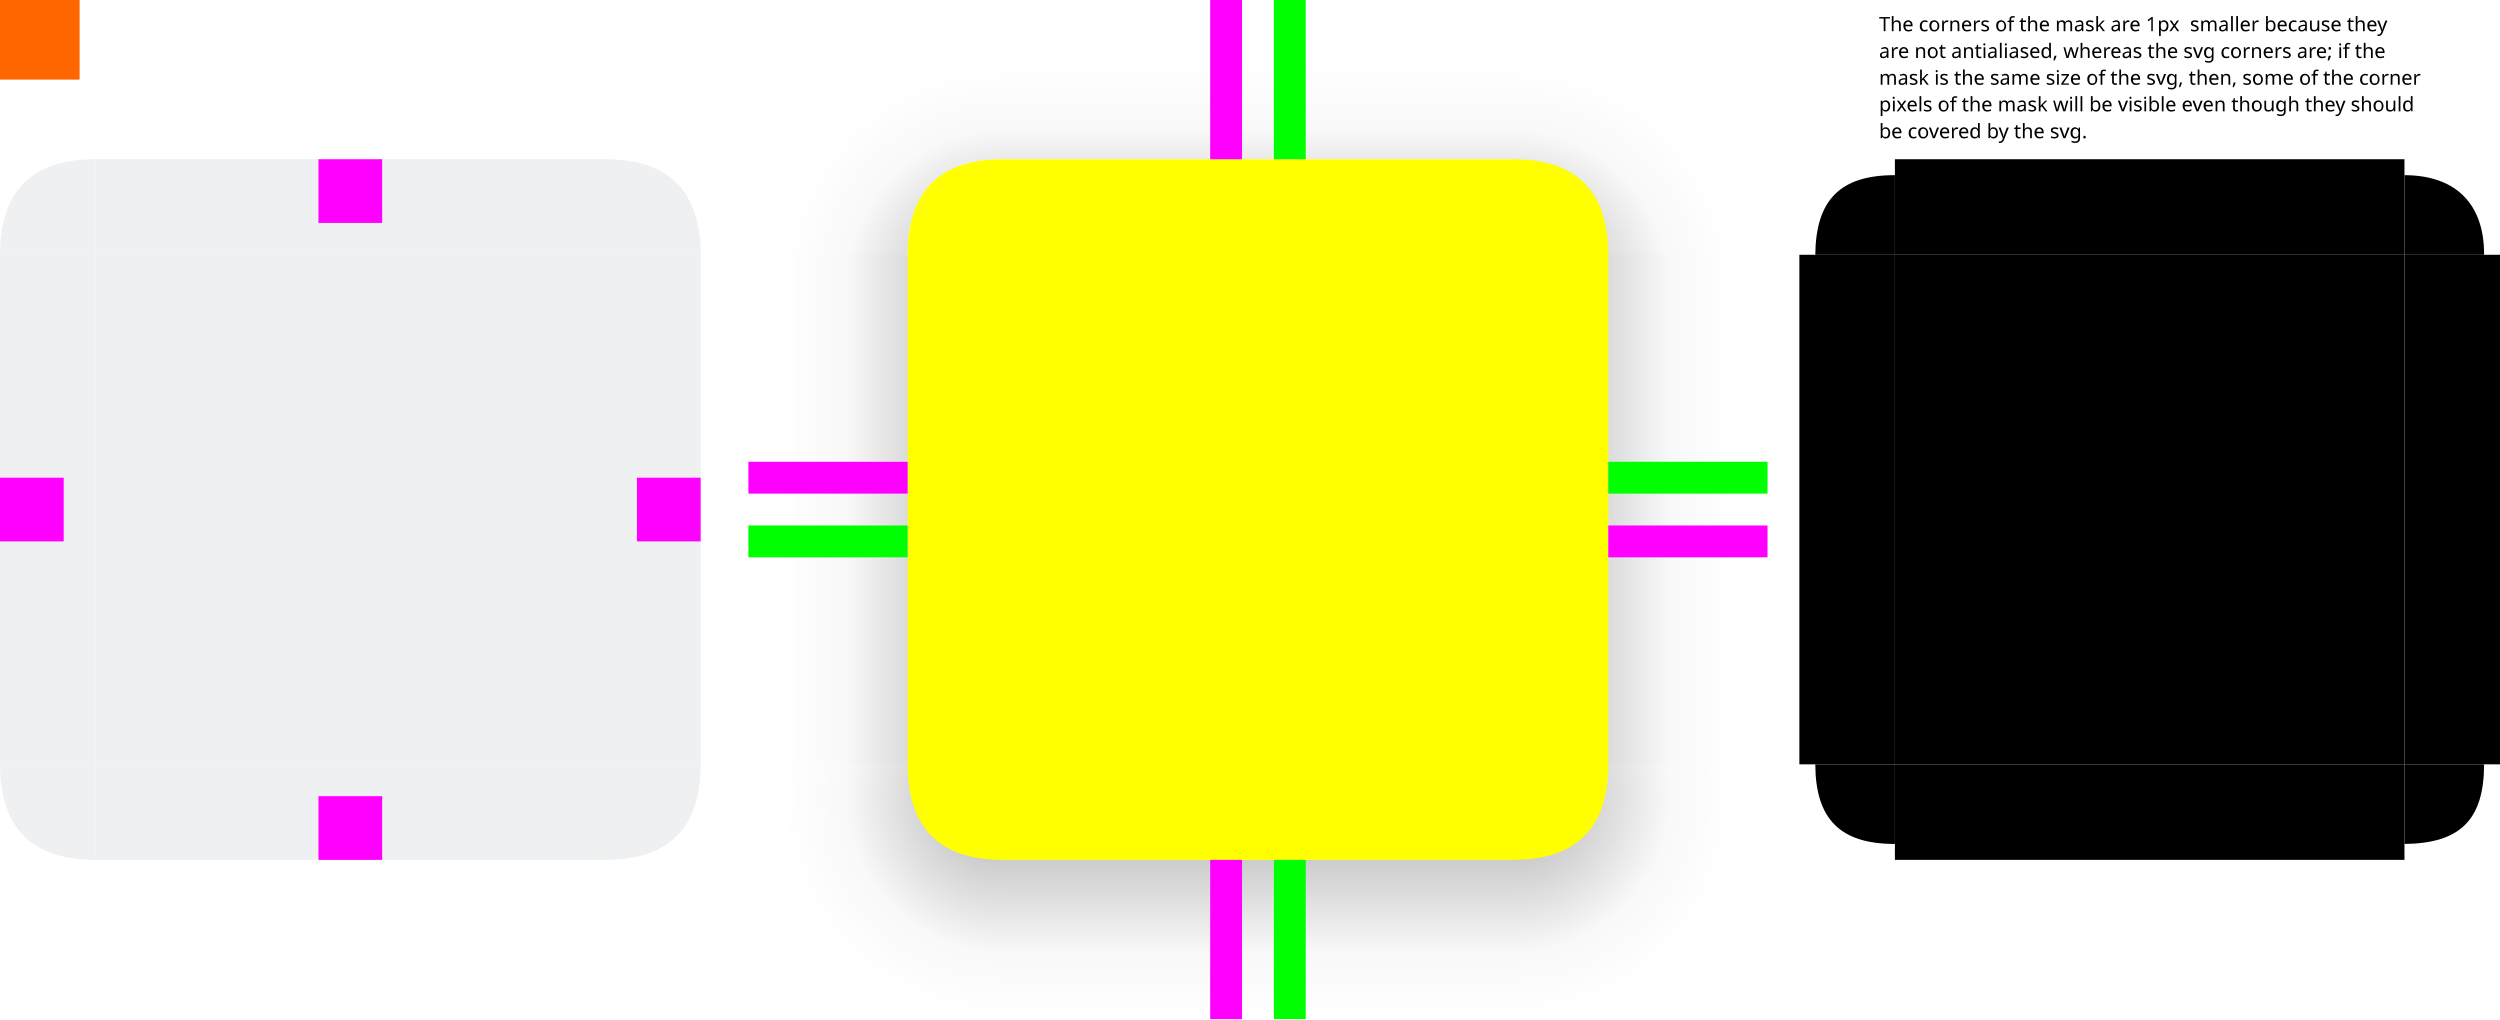
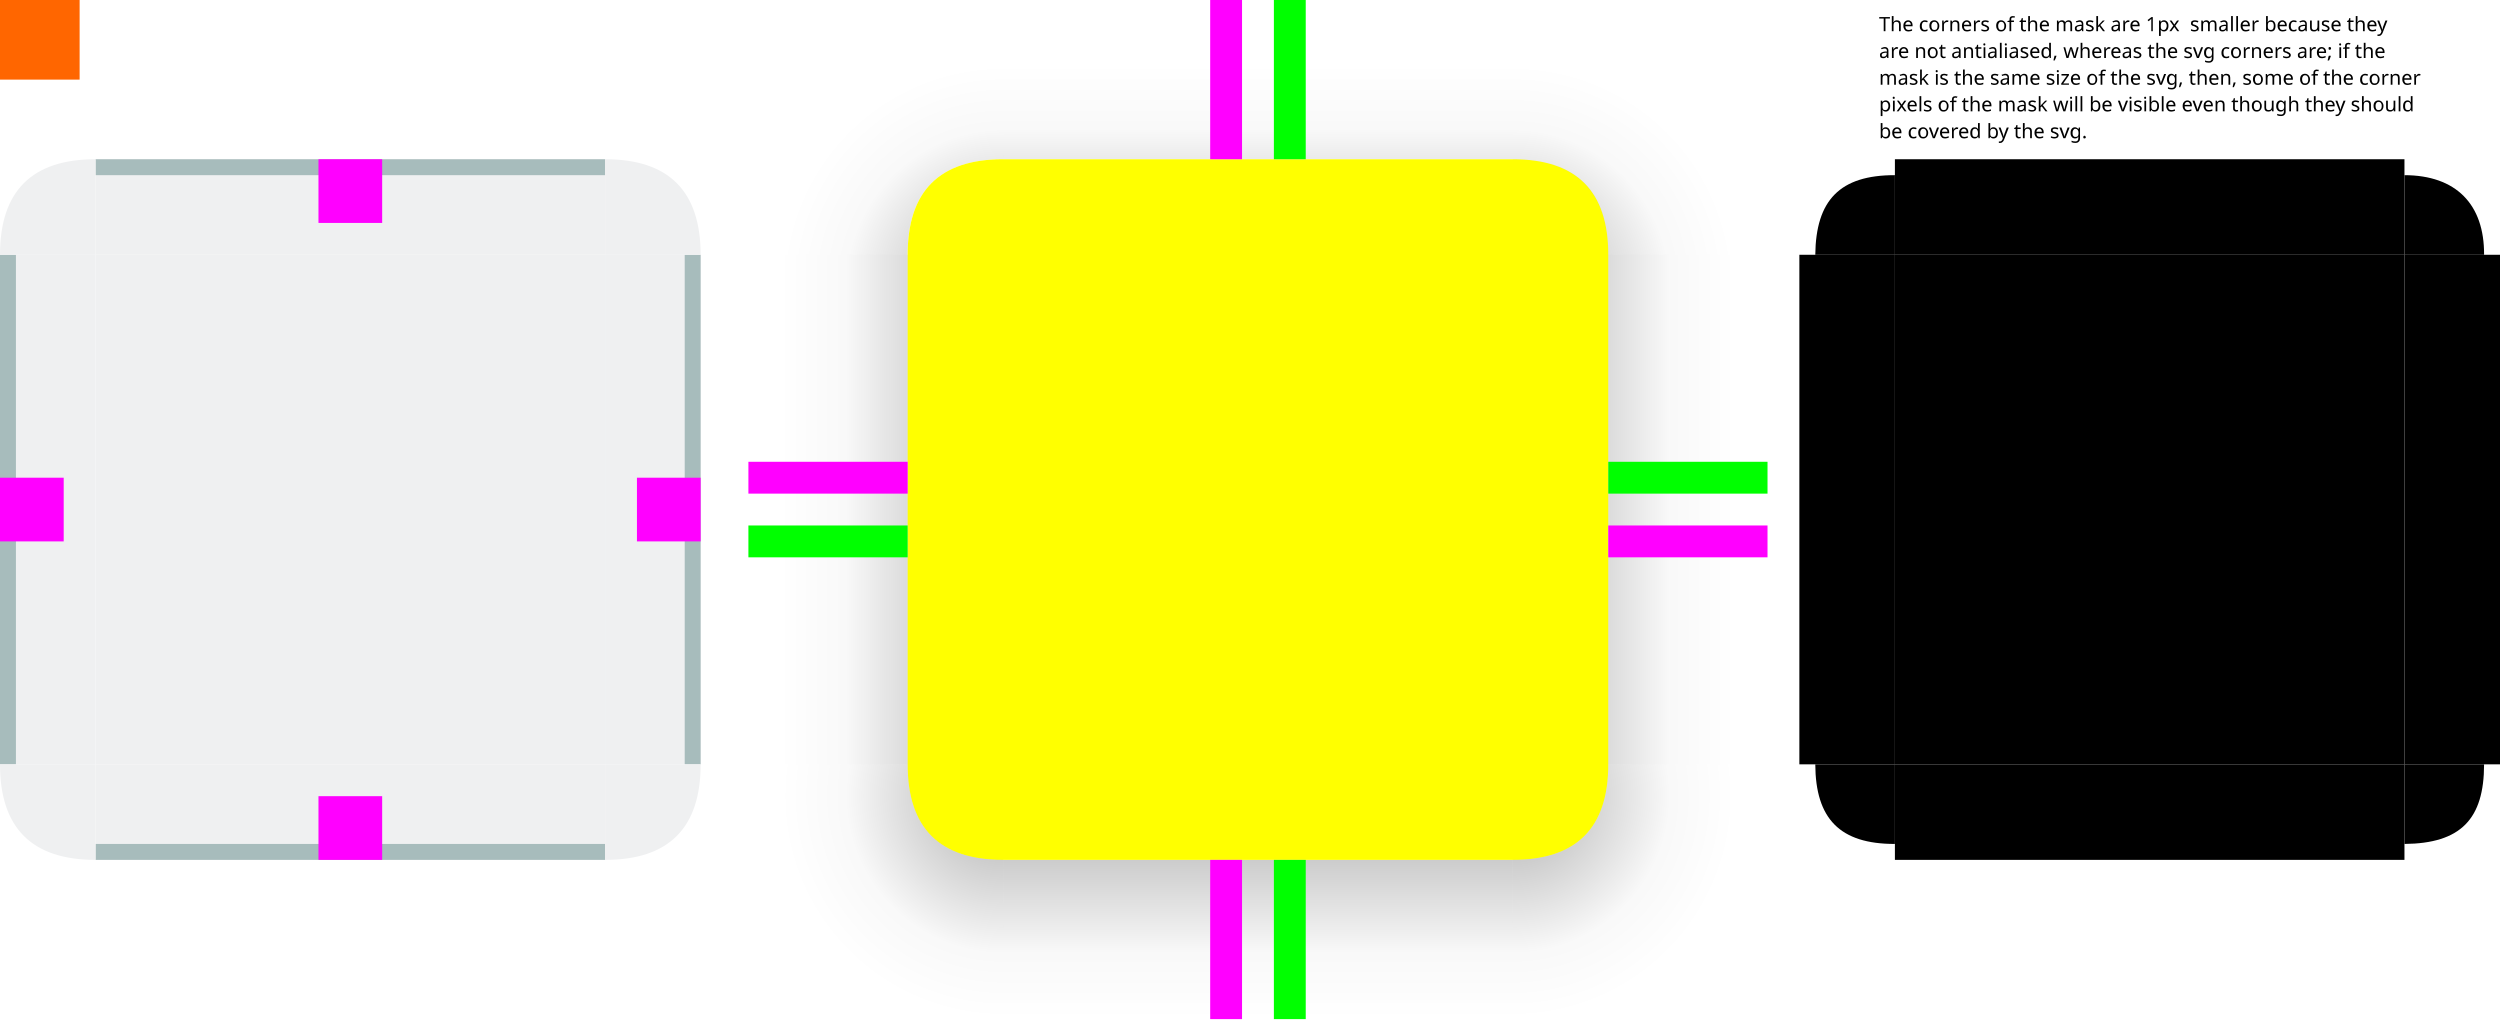
<svg xmlns="http://www.w3.org/2000/svg" xmlns:xlink="http://www.w3.org/1999/xlink" id="svg2" height="64" viewBox="0 0 157 64" width="157" version="1.1">
  <defs id="defs15">
    <style type="text/css" id="current-color-scheme">
            .ColorScheme-Text {
                color:#232629;
                stop-color:#232629;
            }
            .ColorScheme-Background {
                color:#eff0f1;
                stop-color:#eff0f1;
            }
        </style>
    <linearGradient id="shadow-side" gradientUnits="userSpaceOnUse">
      <stop id="stop1762" offset="0" style="stop-color:#000;stop-opacity:.2" />
      <stop id="stop1760" offset=".333" style="stop-color:#000;stop-opacity:.1" />
      <stop id="stop1758" offset=".5" style="stop-color:#000;stop-opacity:.05" />
      <stop id="stop1756" offset=".583" style="stop-color:#000;stop-opacity:.025" />
      <stop id="stop1754" offset="1" style="stop-color:#000;stop-opacity:0" />
    </linearGradient>
    <linearGradient id="shadow-corner" gradientUnits="userSpaceOnUse">
      <stop id="stop11958" offset="0" style="stop-color:#000;stop-opacity:1" />
      <stop id="stop11960" offset=".286" style="stop-color:#000;stop-opacity:.2" />
      <stop id="stop11962" offset=".524" style="stop-color:#000;stop-opacity:.1" />
      <stop id="stop11966" offset=".643" style="stop-color:#000;stop-opacity:.05" />
      <stop id="stop11968" offset=".702" style="stop-color:#000;stop-opacity:.025" />
      <stop id="stop11970" offset="1" style="stop-color:#000;stop-opacity:0" />
    </linearGradient>
    <linearGradient xlink:href="#shadow-side" id="linearGradient1734" gradientUnits="userSpaceOnUse" x1="16" y1="6" x2="16" y2="16" />
    <linearGradient xlink:href="#shadow-side" id="linearGradient1984" gradientUnits="userSpaceOnUse" x1="12" y1="16" x2="2" y2="16" />
    <linearGradient xlink:href="#shadow-side" id="linearGradient4945" gradientUnits="userSpaceOnUse" x1="16" y1="14" x2="16" y2="4" />
    <linearGradient xlink:href="#shadow-side" id="linearGradient8667" gradientUnits="userSpaceOnUse" x1="4" y1="16" x2="14" y2="16" />
    <radialGradient xlink:href="#shadow-corner" id="radialGradient3268" cx="95" cy="50" fx="95" fy="50" r="6.5" gradientUnits="userSpaceOnUse" gradientTransform="matrix(0,2.153846,-2.153846,0,107.6923,-202.6154)" />
    <radialGradient xlink:href="#shadow-corner" id="radialGradient3268-4" cx="95" cy="50" fx="95" fy="50" r="6.5" gradientUnits="userSpaceOnUse" gradientTransform="matrix(0,2.153846,-2.153846,0,107.6923,-202.6154)" />
    <radialGradient xlink:href="#shadow-corner" id="radialGradient3268-6" cx="93.143" cy="50" fx="93.143" fy="50" r="6.5" gradientUnits="userSpaceOnUse" gradientTransform="matrix(0,2.153846,-2.153846,0,107.6923,-202.6154)" />
    <radialGradient xlink:href="#shadow-corner" id="radialGradient3268-6-6" cx="93.143" cy="50" fx="93.143" fy="50" r="6.5" gradientUnits="userSpaceOnUse" gradientTransform="matrix(0,2.153846,-2.153846,0,107.6923,-202.6154)" />
  </defs>
  <rect id="hint-tile-center" height="5" style="fill:#ff6600" width="5" x="0" y="0" />
  <g id="top" transform="translate(6,10)">
    <rect id="rect4152" height="6" style="opacity:1;fill:currentColor" class="ColorScheme-Background" width="32" x="0" y="0" />
-     <path style="opacity:0.5" d="M 0,0 V 1 H 32 V 0 Z" id="path1337" class="ColorScheme-Background" fill="currentColor" />
+     <path style="opacity:0.5" d="M 0,0 V 1 H 32 V 0 Z" id="path1337" class="ColorScheme-Background" fill="#5f8787" />
  </g>
  <g id="bottom" transform="translate(6,48)">
    <rect id="rect4148" height="6" style="opacity:1;fill:currentColor" class="ColorScheme-Background" width="32" x="0" y="0" />
-     <path style="opacity:0.5" d="M 0,5 V 6 H 32 V 5 Z" id="path1671" class="ColorScheme-Background" fill="currentColor" />
+     <path style="opacity:0.5" d="M 0,5 V 6 H 32 V 5 Z" id="path1671" class="ColorScheme-Background" fill="#5f8787" />
  </g>
  <g id="left" transform="translate(0,16)">
    <rect id="rect4144" height="32" style="opacity:1;fill:currentColor" class="ColorScheme-Background" width="6" x="0" y="0" />
-     <path style="opacity:0.5" d="M 0,32 H 1 V 0 H 0 Z" id="path1785" class="ColorScheme-Background" fill="currentColor" />
+     <path style="opacity:0.5" d="M 0,32 H 1 V 0 H 0 Z" id="path1785" class="ColorScheme-Background" fill="#5f8787" />
  </g>
  <g id="right" transform="translate(38,16)">
    <rect id="rect4140" height="32" style="opacity:1;fill:currentColor" class="ColorScheme-Background" width="6" x="0" y="0" />
-     <path style="opacity:0.5" d="M 5,32 H 6 V 0 H 5 Z" id="path1902" class="ColorScheme-Background" fill="currentColor" />
+     <path style="opacity:0.5" d="M 5,32 H 6 V 0 H 5 Z" id="path1902" class="ColorScheme-Background" fill="#5f8787" />
  </g>
  <g id="center" transform="translate(6,16)">
    <rect id="rect4138" height="32" style="opacity:1;fill:currentColor" class="ColorScheme-Background" width="32" x="0" y="0" />
  </g>
  <g id="topleft" transform="translate(0,10)">
    <path d="M 0,6 H 6 V 0 C 2,0 0,2 0,6 Z" style="opacity:1;fill:currentColor" class="ColorScheme-Background" id="path3115" />
  </g>
  <g id="topright" transform="translate(38,10)">
    <path d="M 0,0 V 6 H 6 C 6,2 4,0 0,0 Z" style="opacity:1;fill:currentColor" class="ColorScheme-Background" id="path3118" />
  </g>
  <g id="bottomleft" transform="translate(0,48)">
    <path d="M 6,6 V 0 H 0 c 0,4 2,6 6,6 z" style="opacity:1;fill:currentColor" class="ColorScheme-Background" id="path3124" />
  </g>
  <g id="bottomright" transform="translate(38,48)">
    <path d="M 0,6 V 0 H 6 C 6,4 4,6 0,6 Z" style="opacity:1;fill:currentColor" class="ColorScheme-Background" id="path3121" />
  </g>
  <rect id="hint-top-margin" height="4" style="fill:#ff00ff;stroke-width:1" width="4" x="20" y="10" />
  <rect id="hint-bottom-margin" height="4" style="fill:#ff00ff;stroke-width:1" width="4" x="20" y="50" />
  <rect id="hint-right-margin" height="4" style="fill:#ff00ff;stroke-width:1" width="4" x="40" y="30" />
  <rect id="hint-left-margin" height="4" style="fill:#ff00ff;stroke-width:1" width="4" x="0" y="30" />
  <rect id="hint-top-inset" height="9.99999993923e-09" style="fill:#00ff00" width="4" x="20" y="10" />
  <rect id="hint-bottom-inset" height="9.99999993923e-09" style="fill:#00ff00" width="4" x="20" y="54" />
  <rect id="hint-left-inset" height="4" style="fill:#00ff00" width="9.99999993923e-09" x="0" y="30" />
  <rect id="hint-right-inset" height="4" style="fill:#00ff00" width="9.99999993923e-09" x="44" y="30" />
  <rect id="mask-top" height="6" width="32" x="119" y="10" />
  <rect id="mask-center" height="32" width="32" x="119" y="16" />
  <rect id="mask-bottom" height="6" transform="scale(1,-1)" width="32" x="119" y="-54" />
  <rect id="mask-left" height="32" width="6" x="113" y="16" />
  <rect id="mask-right" height="32" width="6" x="151" y="16" />
  <path id="mask-topleft" d="m 114,16 h -1 6 v -6 1 c -3.457,-0.005 -4.963,1.573 -5,5 z" />
  <g id="shadow-center" transform="translate(63,16)">
    <rect id="rect4908" height="32" style="opacity:0.001;fill-opacity:0.001" width="32" x="0" y="0" />
  </g>
  <g id="shadow-topleft" transform="rotate(180,31.5,8)">
    <path d="M 0,6 V 0 H 6 C 6,4 4,6 0,6 Z" style="opacity:0.001;fill:#000000;fill-opacity:0.004" id="path95-4-2" />
    <path id="path2368-7-5" style="fill:url(#radialGradient3268-6-6);fill-opacity:1;fill-rule:evenodd;stroke-width:1" d="M 6,0 C 6,4 4,6 0,6 V 16 H 3 C 10.18,16 16,10.18 16,3 V 0 Z" />
  </g>
  <g id="shadow-top" transform="translate(63)">
    <rect id="st" height="10" width="32" style="fill:url(#linearGradient4945);fill-opacity:1" x="0" y="0" />
    <rect id="rect1546" height="6" style="opacity:0.001;fill:#000000;fill-opacity:0.004;fill-rule:evenodd" width="32" y="10" x="0" />
  </g>
  <g id="shadow-bottom" transform="translate(63,48)">
    <rect id="rect1546-6" height="6" style="opacity:0.001;fill:#000000;fill-opacity:0.004;fill-rule:evenodd" width="32" x="0" y="0" />
    <rect id="sb" height="10" width="32" y="6" style="fill:url(#linearGradient1734);fill-opacity:1" x="0" />
  </g>
  <path style="opacity:1;fill:#ffff00;stroke-width:2;stroke-linecap:round" d="m 63,10 h 32 c 4,0 6,2 6,6 v 32 c 0,4 -2,6 -6,6 H 63 c -4,0 -6,-2 -6,-6 V 16 c 0,-4 2,-6 6,-6 z" id="path838" />
  <g id="shadow-left" transform="translate(47,16)">
    <rect id="sl" height="32" width="10" style="fill:url(#linearGradient1984);fill-opacity:1" x="0" y="0" />
    <rect id="rect1546-3-7" height="32" style="opacity:0.001;fill:#000000;fill-opacity:0.004;fill-rule:evenodd" width="6" x="10" y="0" />
  </g>
  <g id="shadow-right" transform="translate(95,16)">
    <rect id="rect1546-3" height="32" style="opacity:0.001;fill:#000000;fill-opacity:0.004;fill-rule:evenodd" width="6" x="0" y="0" />
    <rect id="sr" height="32" width="10" x="6" style="fill:url(#linearGradient8667);fill-opacity:1" y="0" />
  </g>
  <rect id="shadow-hint-top-margin" height="10" style="fill:#ff00ff" width="2" x="76" y="0" />
  <rect id="shadow-hint-bottom-margin" height="10" style="fill:#ff00ff" width="2" x="76" y="54" />
  <rect id="shadow-hint-right-margin" height="2" style="fill:#ff00ff" width="10" x="101" y="33" />
  <rect id="shadow-hint-left-margin" height="2" style="fill:#ff00ff" width="10" x="47" y="29" />
  <rect id="shadow-hint-top-inset" height="10" style="fill:#00ff00" width="2" x="80" y="0" />
  <rect id="shadow-hint-bottom-inset" height="10" style="fill:#00ff00" width="2" x="80" y="54" />
  <rect id="shadow-hint-right-inset" height="2" style="fill:#00ff00" width="10" x="101" y="29" />
  <rect id="shadow-hint-left-inset" height="2" style="fill:#00ff00" width="10" x="47" y="33" />
  <g id="shadow-bottomright" transform="translate(95,48)">
    <path d="M 0,6 V 0 H 6 C 6,3.999 3.98,6 0,6 Z" style="opacity:0.001;fill:#000000;fill-opacity:0.004" id="path95" />
    <path id="path2368" style="fill:url(#radialGradient3268);fill-opacity:1;fill-rule:evenodd;stroke-width:1" d="M 6,0 C 6,4 4,6 0,6 V 16 H 3 C 10.18,16 16,10.18 16,3 V 0 Z" />
  </g>
  <g id="shadow-bottomright-9" transform="translate(95,48)" />
  <g id="shadow-bottomleft" transform="matrix(-1,0,0,1,63,48)">
    <path d="M 3,6 H 0 V 0 H 6 V 3 C 6,4.657 4.657,6 3,6 Z" style="opacity:0.001;fill:#000000;fill-opacity:0.004" id="path95-1" />
    <path id="path2368-0" style="fill:url(#radialGradient3268-4);fill-opacity:1;fill-rule:evenodd;stroke-width:1" d="M 6,0 C 6,3.999 3.995,6 0,6 V 16 H 3 C 10.18,16 16,10.18 16,3 V 0 Z" />
  </g>
  <g id="shadow-topright" transform="matrix(1,0,0,-1,95,16)">
    <path d="M 3,6 H 0 V 0 H 6 V 3 C 6,4.657 4.657,6 3,6 Z" style="opacity:0.001;fill:#000000;fill-opacity:0.004" id="path95-4" />
    <path id="path2368-7" style="fill:url(#radialGradient3268-6);fill-opacity:1;fill-rule:evenodd;stroke-width:1" d="M 6,0 C 6,3.988 3.974,6 0,6 V 16 H 3 C 10.18,16 16,10.18 16,3 V 0 Z" />
  </g>
  <rect style="color:#eff0f1;fill:currentColor;fill-opacity:1;stroke:none;stop-color:#eff0f1" id="thick-center" width="32" height="32" x="19" y="75" class="ColorScheme-Background" />
  <rect transform="rotate(90)" style="fill:#800080;fill-opacity:1;stroke:none;stroke-width:1.155" id="thick-hint-right-margin" width="4" height="8" x="95" y="-56" />
  <rect transform="rotate(90)" y="-20" x="95" height="8" width="4" id="thick-hint-left-margin" style="fill:#800080;fill-opacity:1;stroke:none;stroke-width:1.155" />
  <rect y="69" x="38" height="8" width="4" id="thick-hint-top-margin" style="fill:#800080;fill-opacity:1;stroke:none;stroke-width:1.155" />
  <rect style="fill:#800080;fill-opacity:1;stroke:none;stroke-width:1.155" id="thick-hint-bottom-margin" width="4" height="8" x="39" y="105" />
  <path id="mask-topright" d="m 156,16 h 1 -6 v -6 1 c 3.233,0.006 5.021,1.824 5,5 z" />
  <path id="mask-bottomright" d="m 156,48 h 1 -6 v 6 -1 c 3.531,-0.032 5,-1.554 5,-5 z" />
  <path id="mask-bottomleft" d="m 114,48 h -1 6 v 6 -1 c -3.457,0.005 -4.984,-1.58 -5,-5 z" />
  <text xml:space="preserve" style="font-stretch:condensed;font-size:1.252px;font-family:Impact;-inkscape-font-specification:'Impact Condensed';text-align:start;text-anchor:start;fill:#ff0000;stroke:#000000;stroke-width:5.729;stroke-linecap:round" x="118" y="1.958" id="text1204">
    <tspan id="tspan1202" x="118" y="1.958" style="font-style:normal;font-variant:normal;font-weight:normal;font-stretch:normal;font-size:1.252px;font-family:'Noto Sans';-inkscape-font-specification:'Noto Sans';text-align:start;text-anchor:start;fill:#000000;stroke:none;stroke-width:5.729">The corners of the mask are 1px  smaller because they</tspan>
    <tspan x="118" y="3.637" style="font-style:normal;font-variant:normal;font-weight:normal;font-stretch:normal;font-size:1.252px;font-family:'Noto Sans';-inkscape-font-specification:'Noto Sans';text-align:start;text-anchor:start;fill:#000000;stroke:none;stroke-width:5.729" id="tspan1358">are not antialiased, whereas the svg corners are; if the</tspan>
    <tspan x="118" y="5.317" style="font-style:normal;font-variant:normal;font-weight:normal;font-stretch:normal;font-size:1.252px;font-family:'Noto Sans';-inkscape-font-specification:'Noto Sans';text-align:start;text-anchor:start;fill:#000000;stroke:none;stroke-width:5.729" id="tspan1360">mask is the same size of the svg, then, some of the corner</tspan>
    <tspan x="118" y="6.996" style="font-style:normal;font-variant:normal;font-weight:normal;font-stretch:normal;font-size:1.252px;font-family:'Noto Sans';-inkscape-font-specification:'Noto Sans';text-align:start;text-anchor:start;fill:#000000;stroke:none;stroke-width:5.729" id="tspan1362">pixels of the mask will be visible even though they should</tspan>
    <tspan x="118" y="8.676" style="font-style:normal;font-variant:normal;font-weight:normal;font-stretch:normal;font-size:1.252px;font-family:'Noto Sans';-inkscape-font-specification:'Noto Sans';text-align:start;text-anchor:start;fill:#000000;stroke:none;stroke-width:5.729" id="tspan1364">be covered by the svg.</tspan>
  </text>
</svg>
